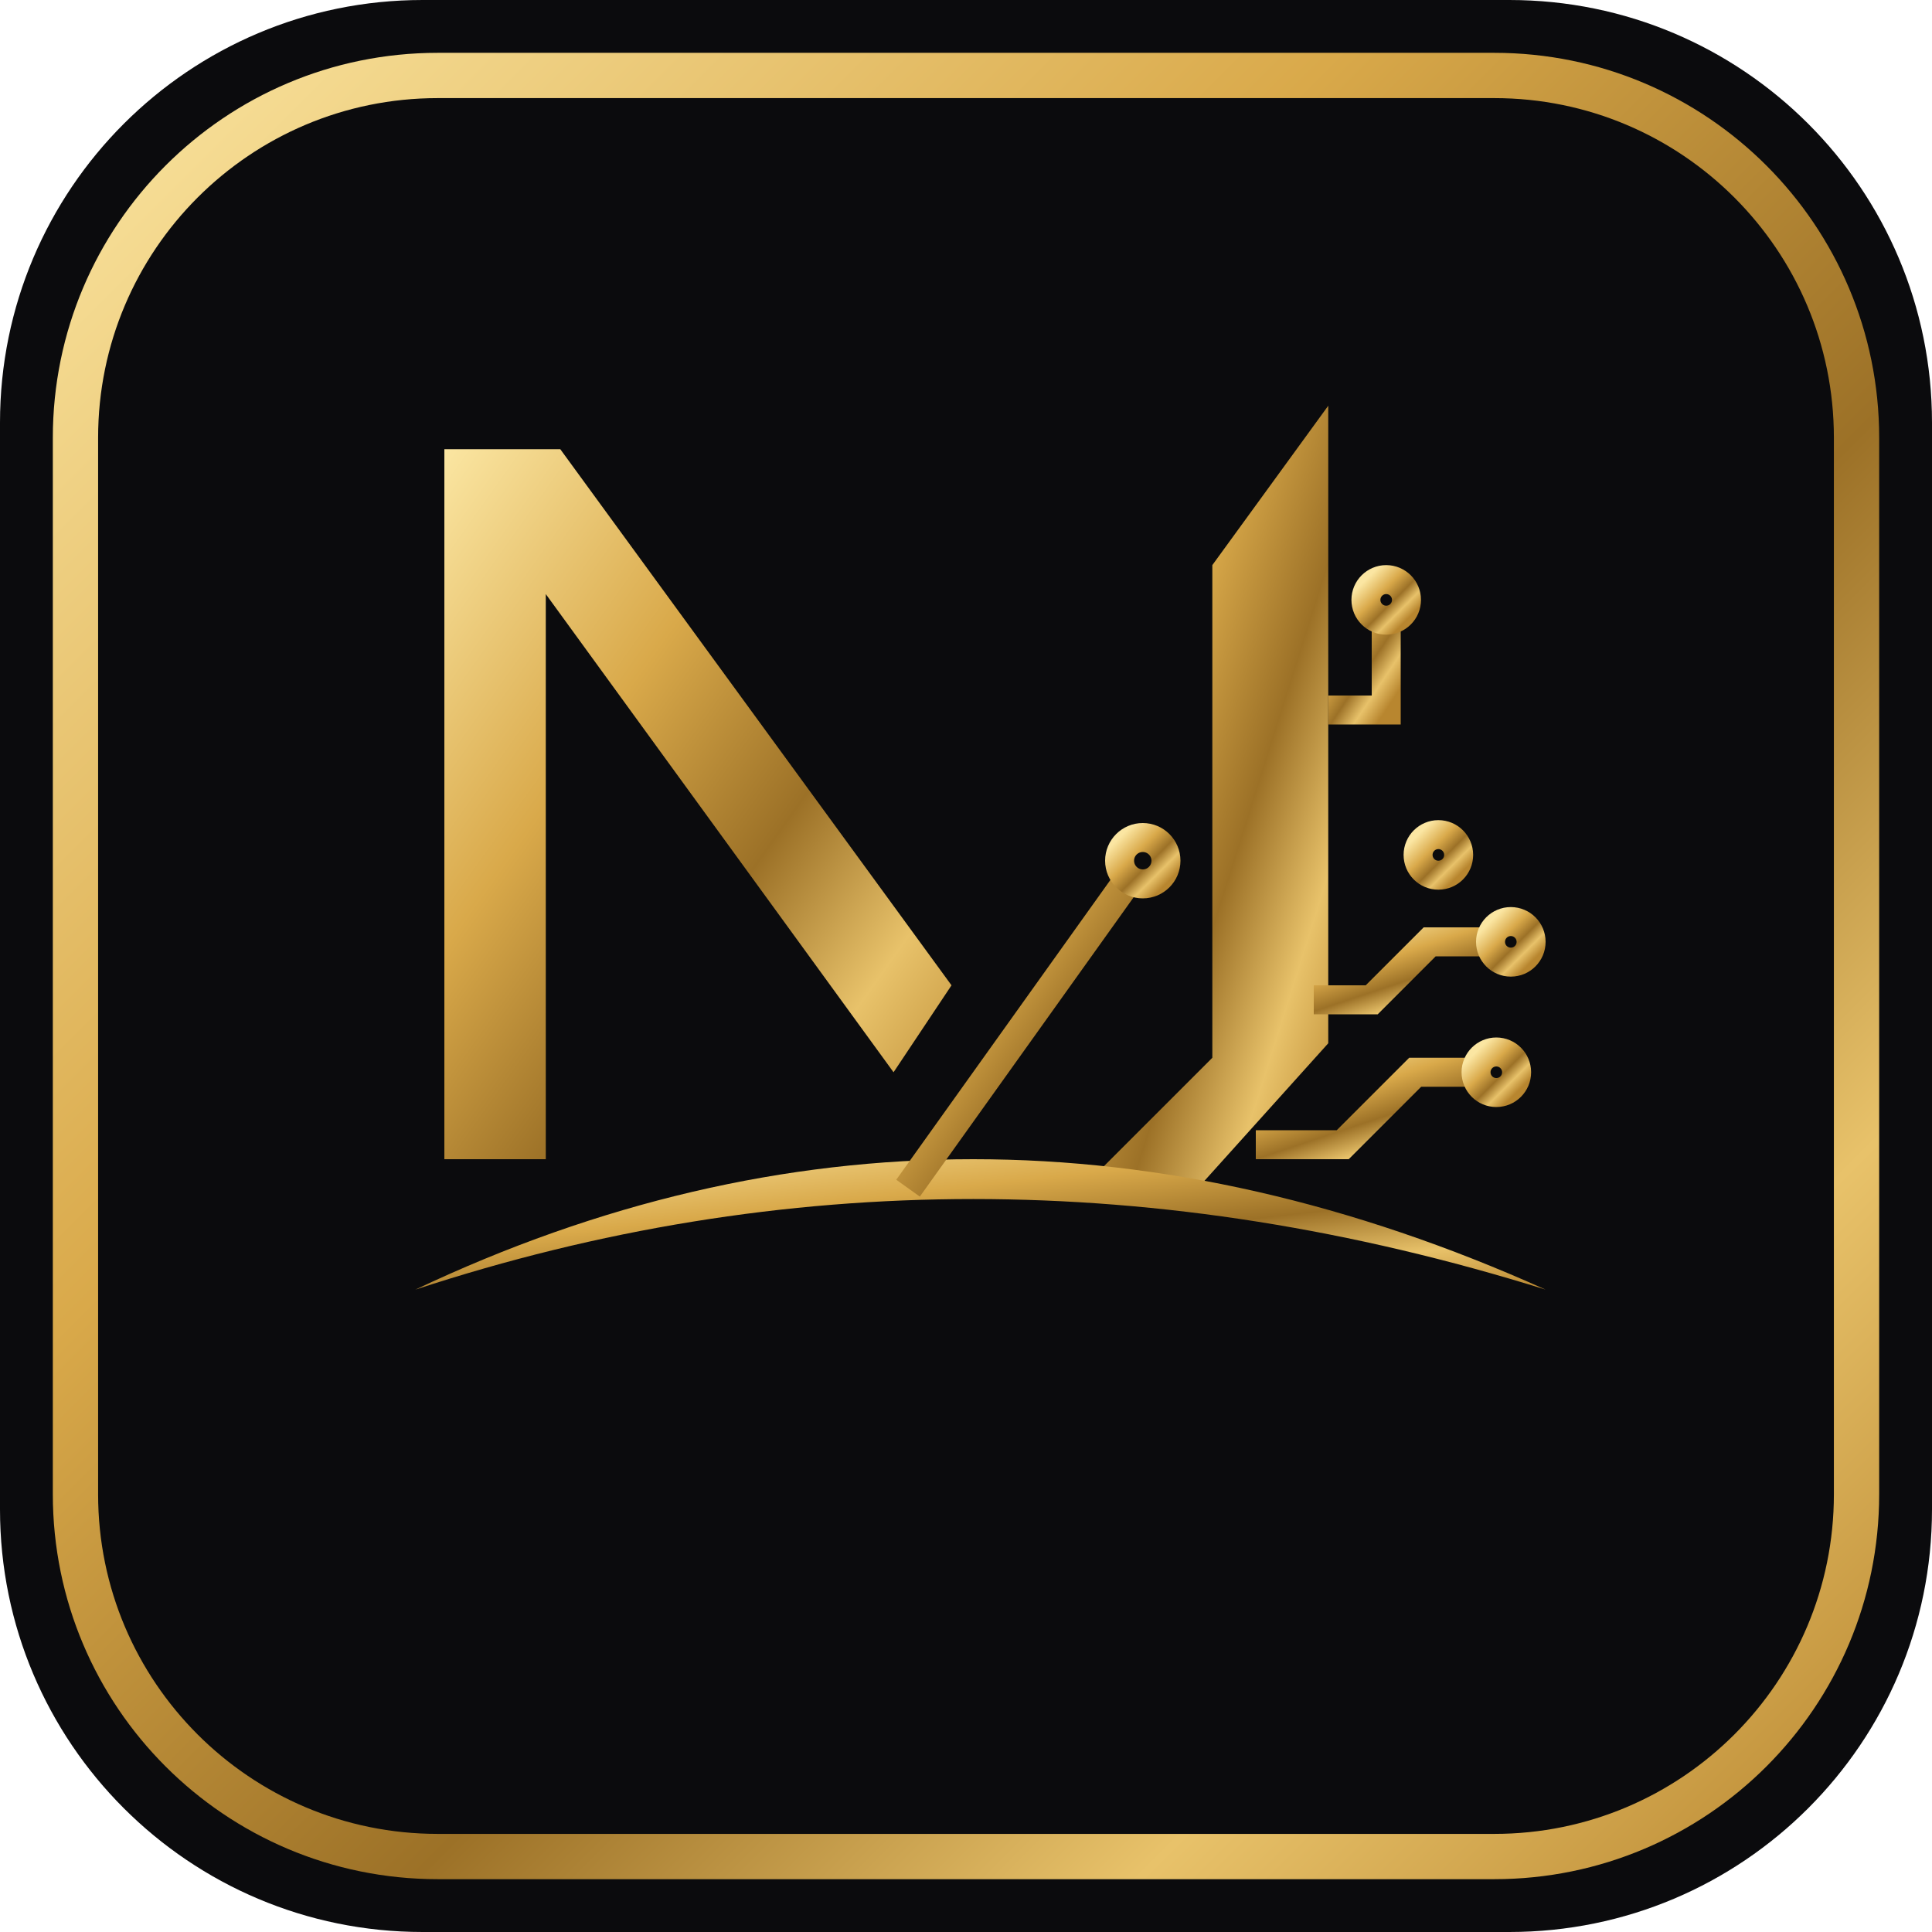
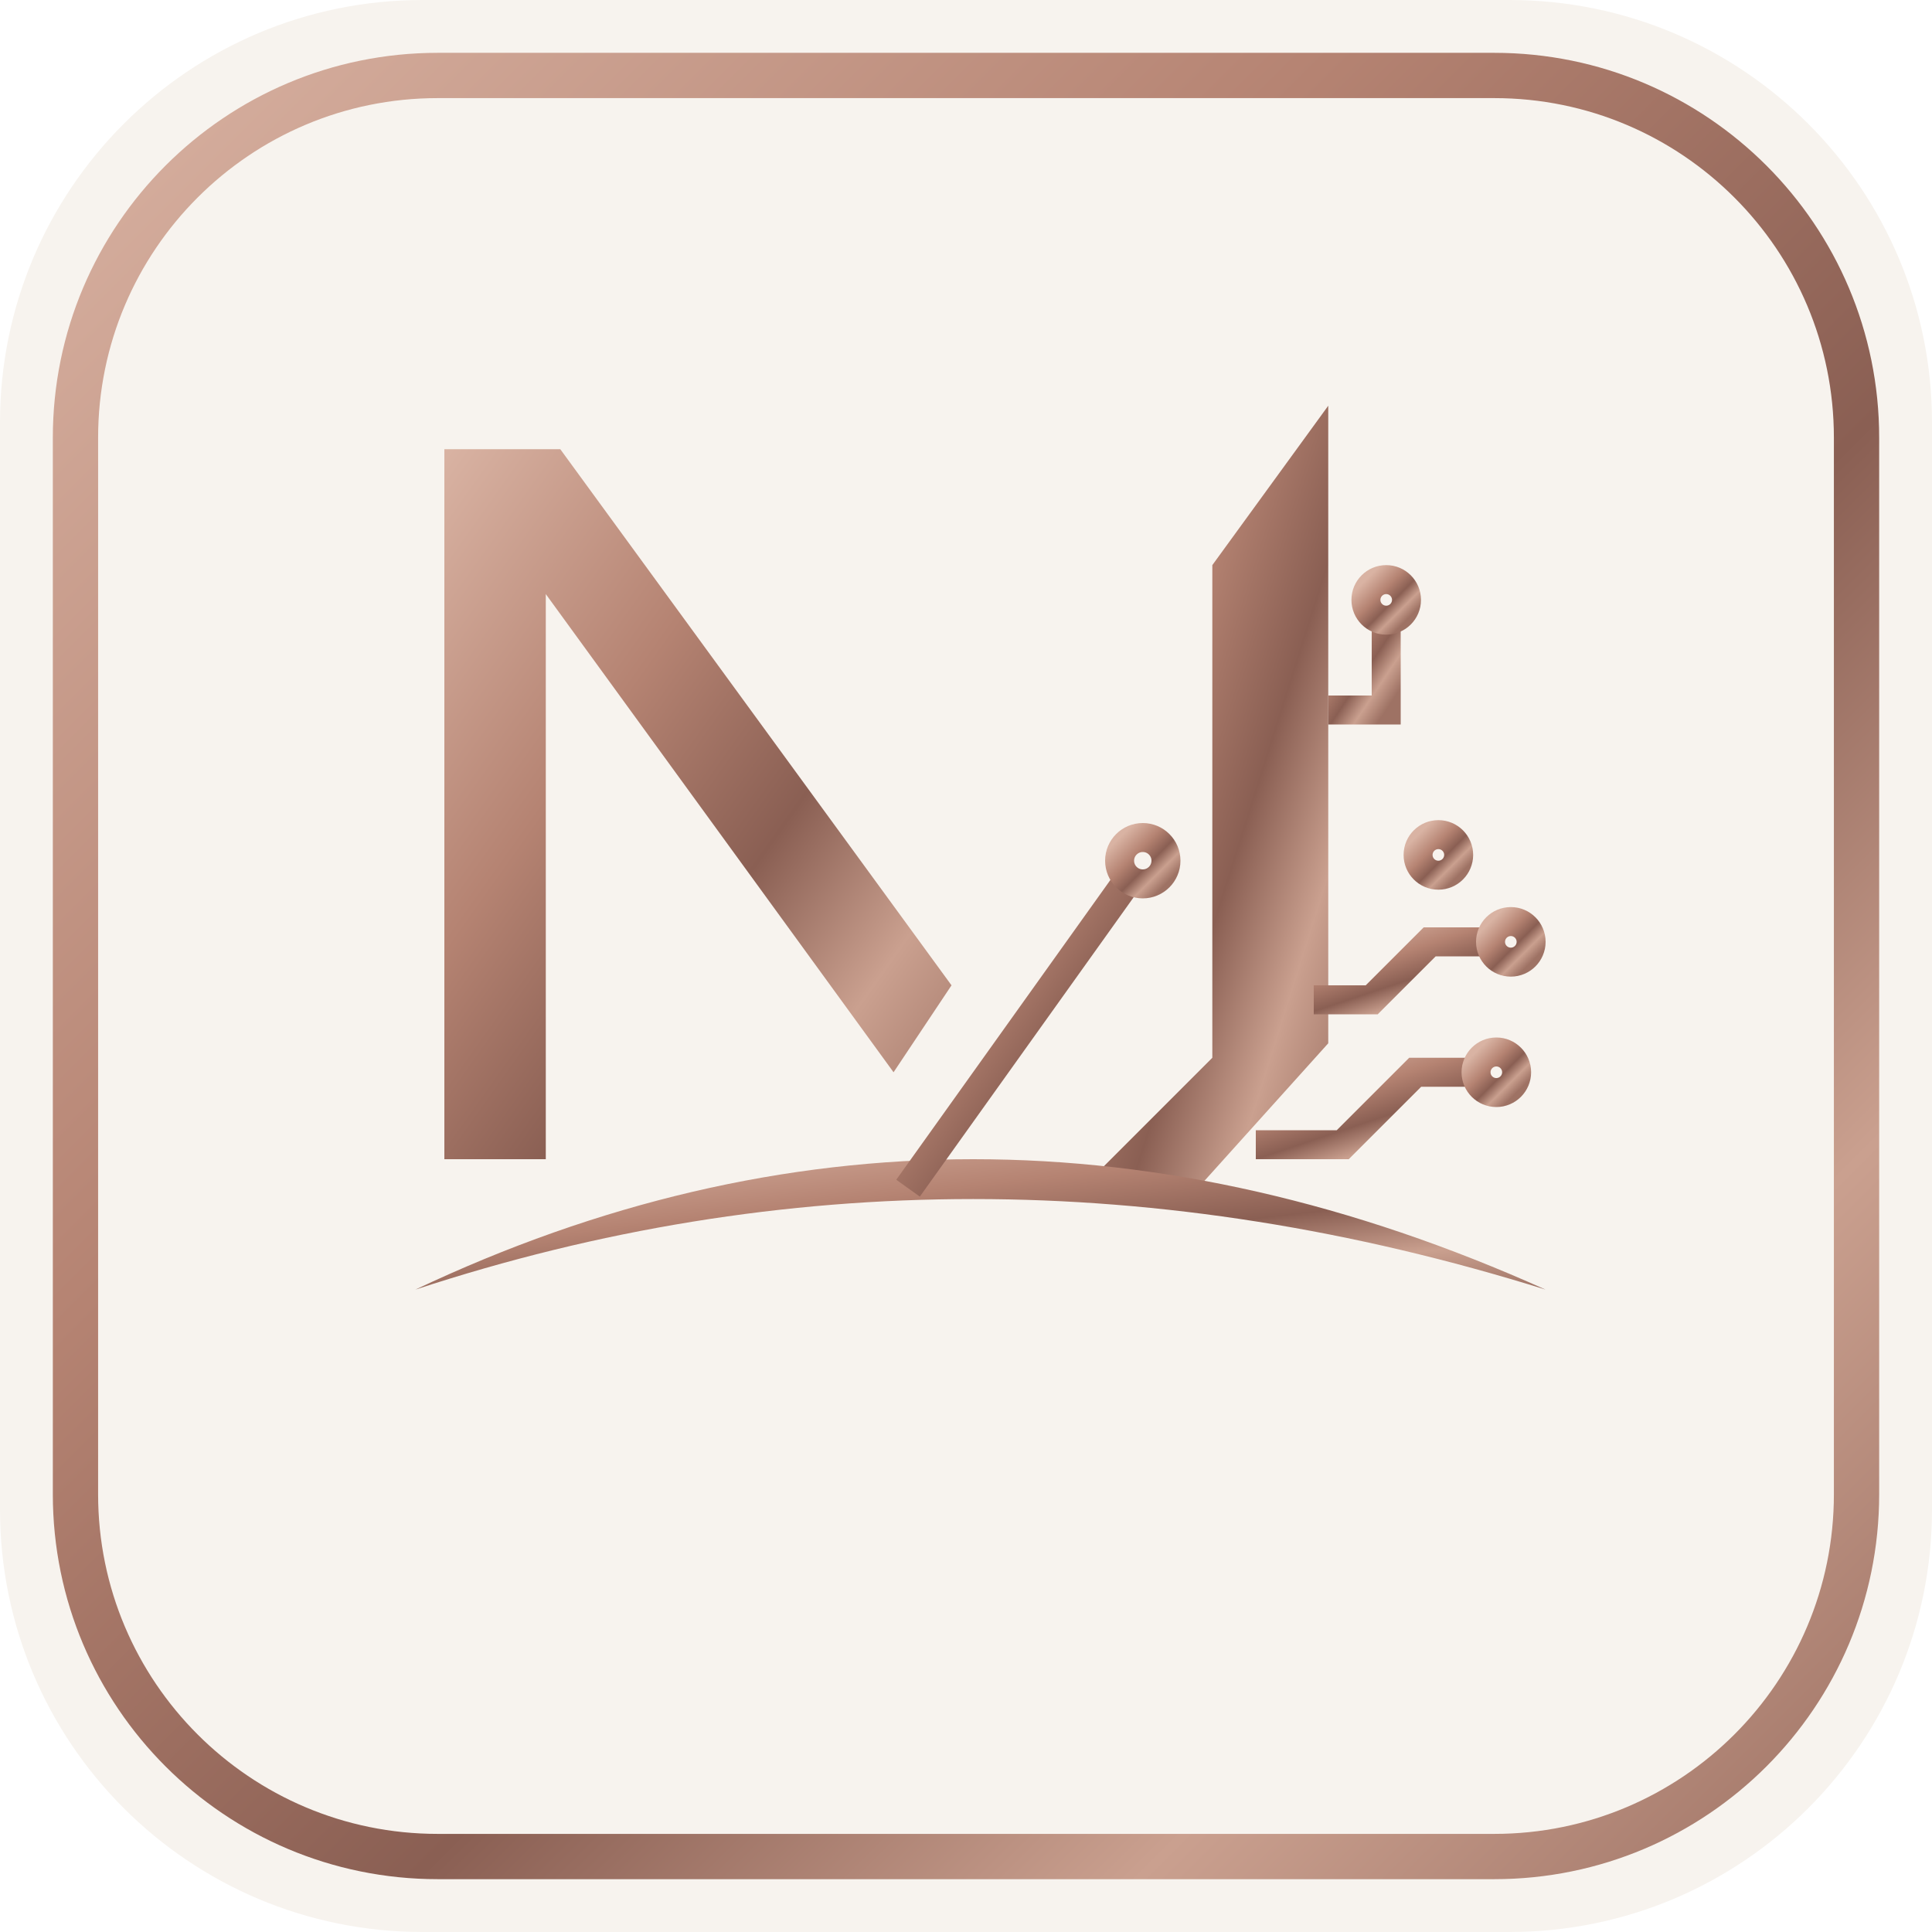
<svg xmlns="http://www.w3.org/2000/svg" viewBox="0 0 64 64">
  <defs>
    <linearGradient id="fg" x1="0" y1="0" x2="1" y2="1">
-       <stop offset="0" stop-color="#fbe6a2" />
-       <stop offset=".35" stop-color="#d9a94a" />
-       <stop offset=".6" stop-color="#9c7127" />
-       <stop offset=".8" stop-color="#e8c26a" />
-       <stop offset="1" stop-color="#b8862f" />
+       <stop offset="0" stop-color="#d9b3a3" />
+       <stop offset=".35" stop-color="#b58372" />
+       <stop offset=".6" stop-color="#8a5f53" />
+       <stop offset=".8" stop-color="#caa08f" />
+       <stop offset="1" stop-color="#9e7264" />
    </linearGradient>
  </defs>
-   <rect width="64" height="64" rx="14" fill="#0b0b0d" />
+   <rect width="64" height="64" rx="14" fill="#f7f3ee" />
  <rect x="2.5" y="2.5" width="59" height="59" rx="12" fill="none" stroke="url(#fg)" stroke-width="1.5" />
  <g transform="translate(8 12) scale(.48)">
    <g fill="url(#fg)">
      <path d="M14 6 L22 6 L49 43 L45 49 L21 16 L21 55 L14 55 Z" />
      <path d="M67 14 L75 3 L75 47 L66 57 L58 57 L67 48 Z" />
      <path d="M12 64 Q50 46 90 64 Q50 51.5 12 64 Z" />
    </g>
    <g fill="none" stroke="url(#fg)" stroke-width="2">
      <path d="M46 57 L61 36" />
      <circle cx="62.2" cy="34.4" r="1.6" />
      <path d="M75 24 L79 24 L79 18" />
      <circle cx="79" cy="16.4" r="1.4" />
      <path d="M75 34 L81 34" />
      <circle cx="82.6" cy="34" r="1.4" />
      <path d="M74 44 L78 44 L82 40 L86 40" />
      <circle cx="87.6" cy="40" r="1.4" />
      <path d="M70 54 L76 54 L81 49 L85 49" />
      <circle cx="86.6" cy="49" r="1.4" />
    </g>
  </g>
</svg>
